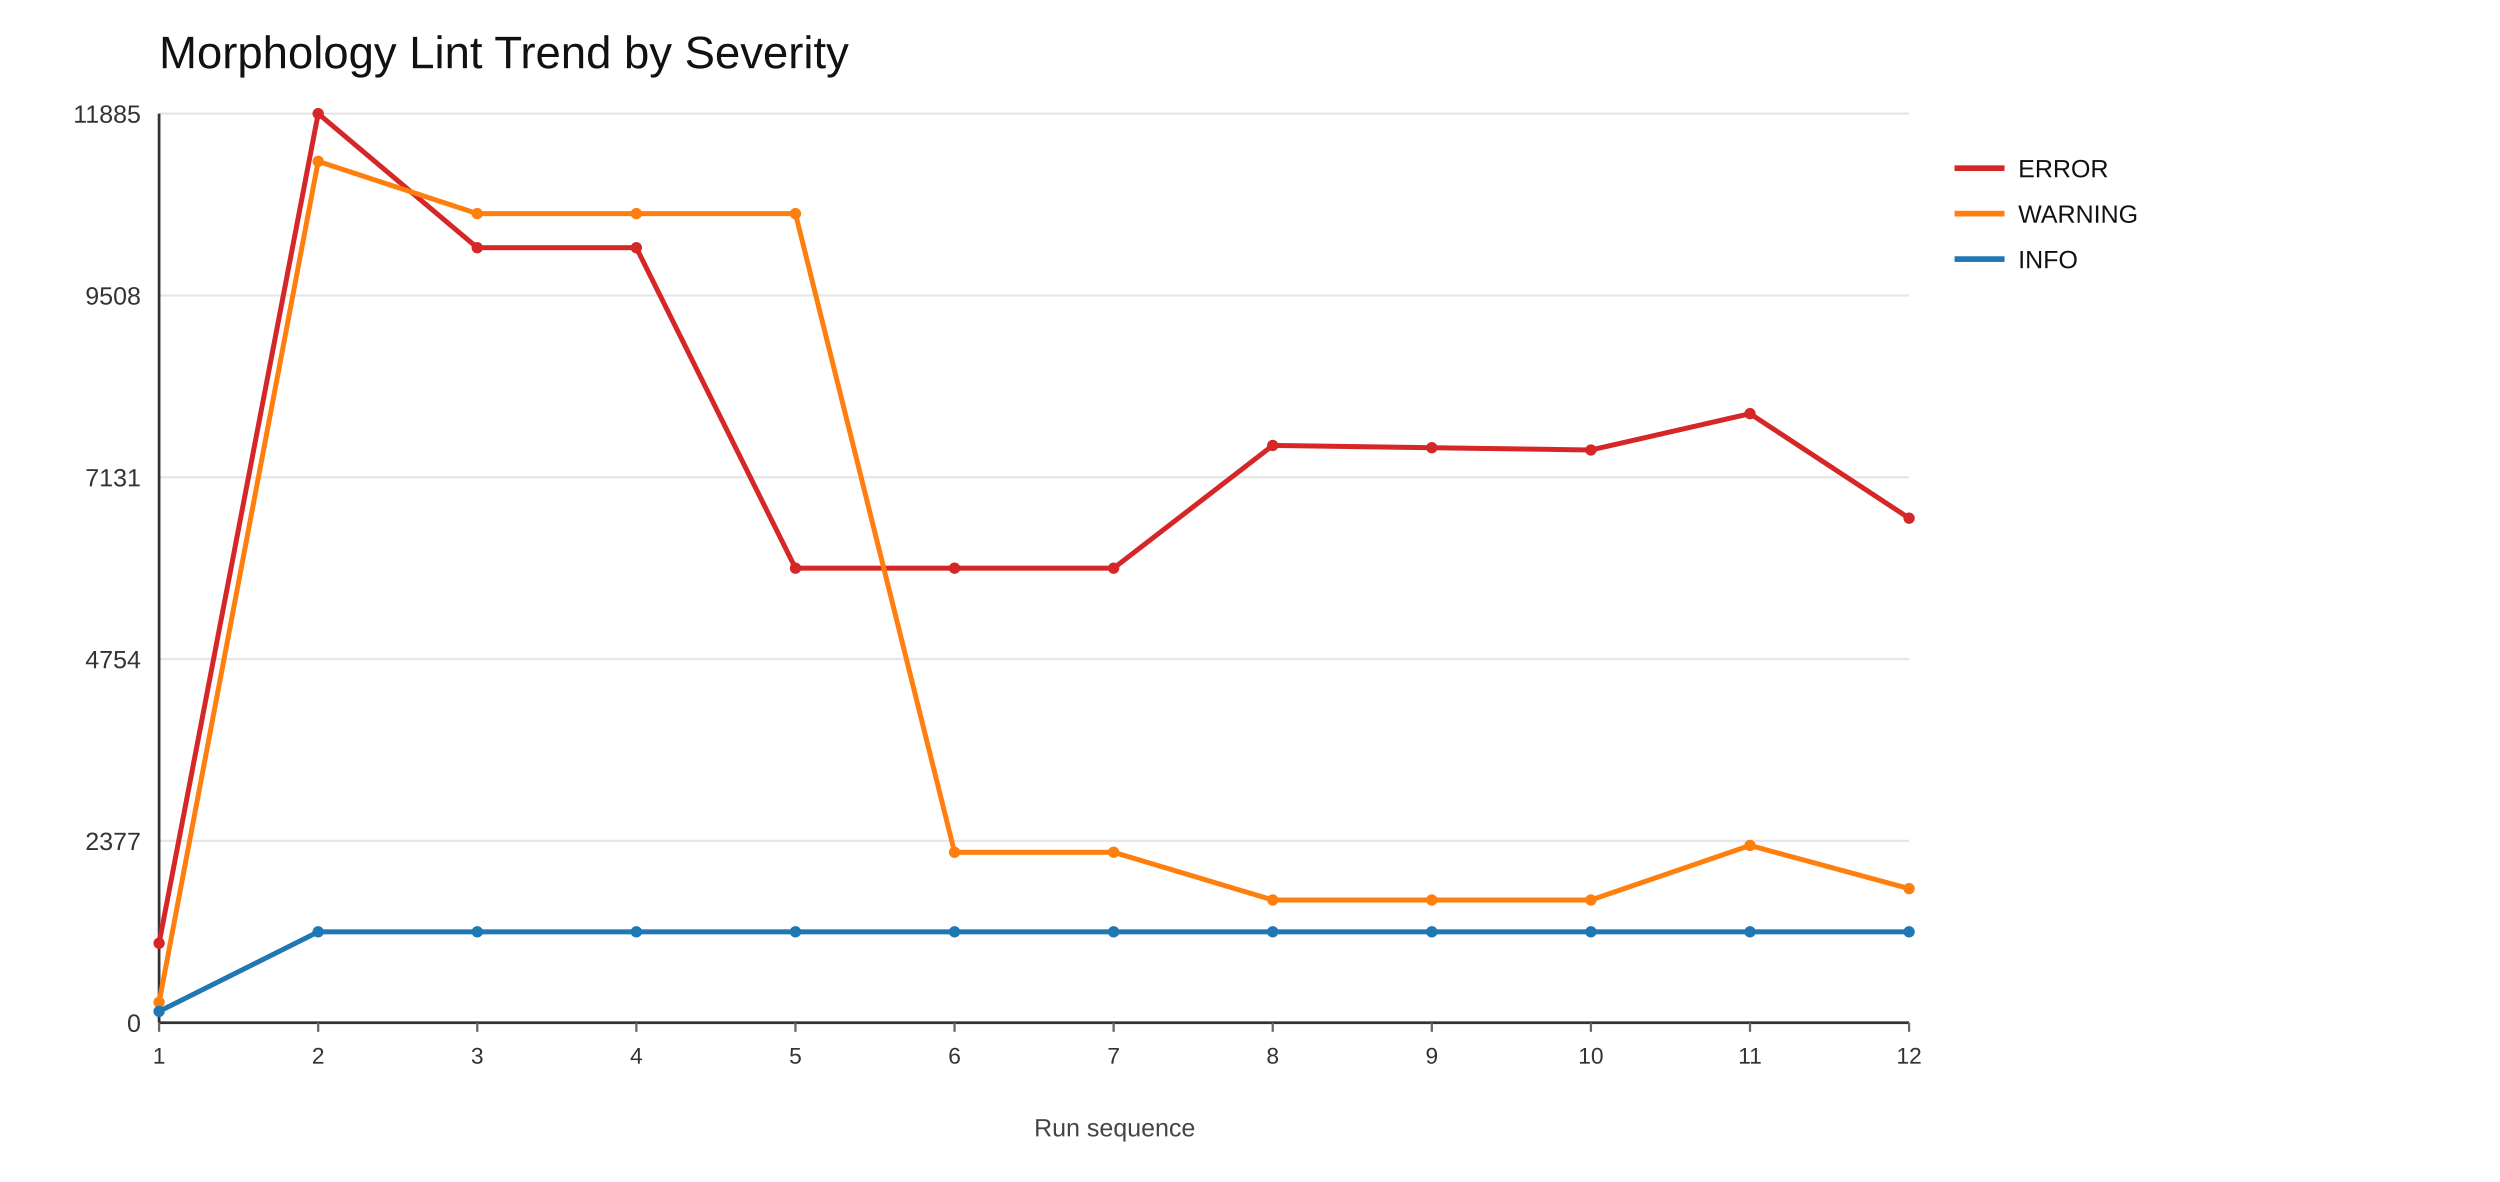
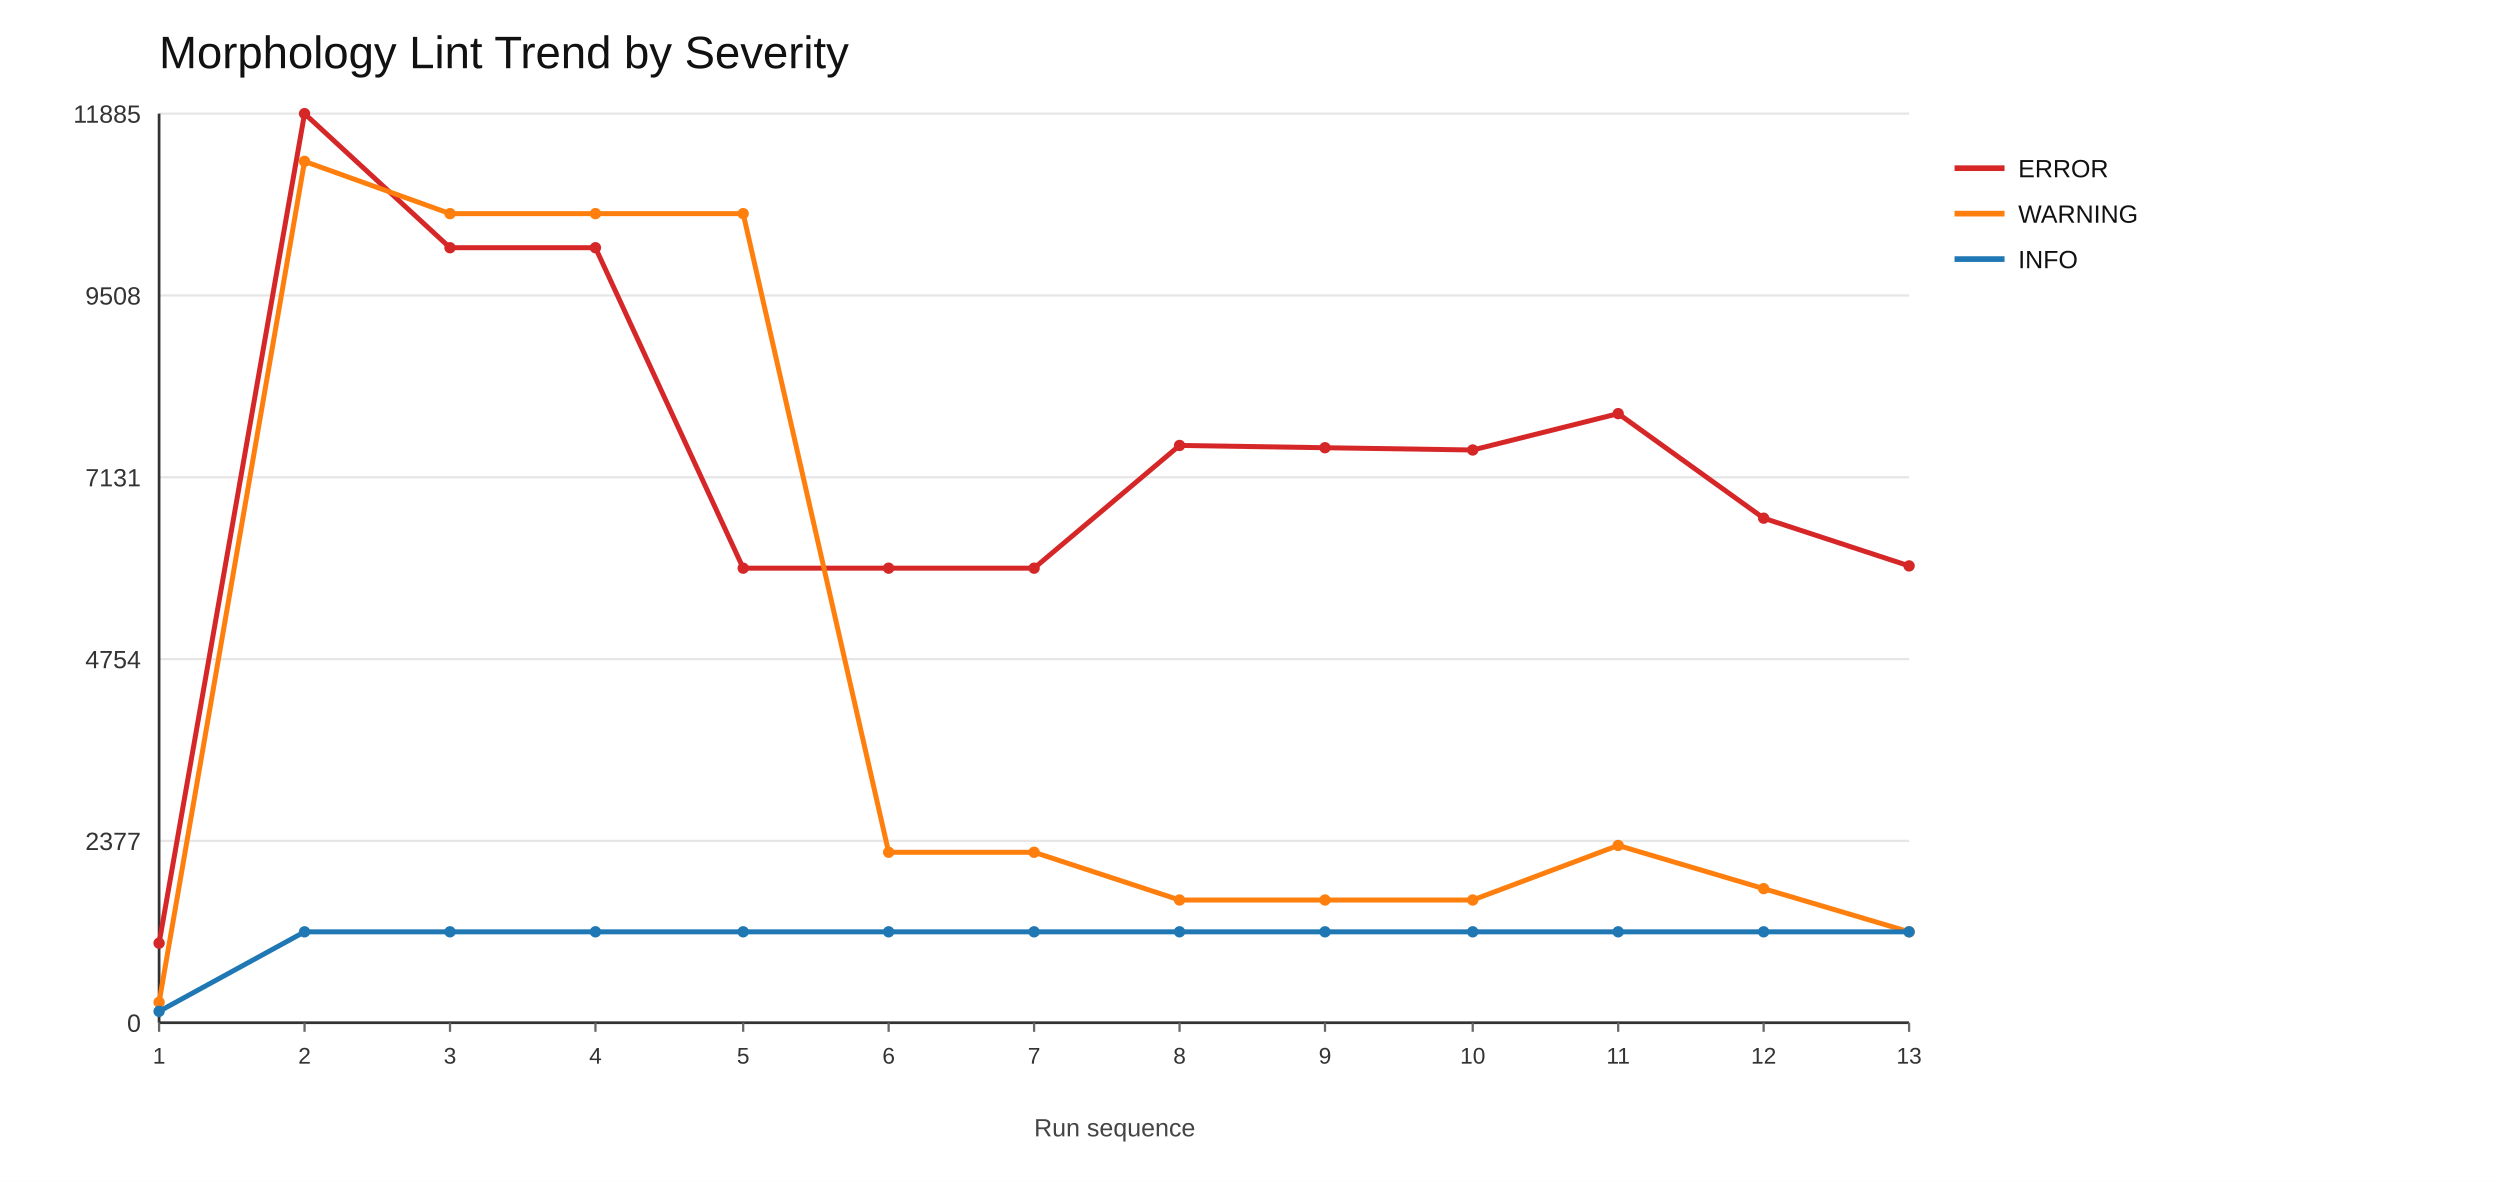
<svg xmlns="http://www.w3.org/2000/svg" width="1100" height="520">
  <rect x="0" y="0" width="1100" height="520" fill="#ffffff" />
  <text x="70" y="30" font-size="20" font-family="Arial" fill="#111">Morphology Lint Trend by Severity</text>
  <line x1="70" y1="450" x2="840" y2="450" stroke="#e6e6e6" stroke-width="1" />
  <text x="62" y="454" font-size="11" font-family="Arial" fill="#333" text-anchor="end">0</text>
  <line x1="70" y1="370" x2="840" y2="370" stroke="#e6e6e6" stroke-width="1" />
  <text x="62" y="374" font-size="11" font-family="Arial" fill="#333" text-anchor="end">2377</text>
  <line x1="70" y1="290" x2="840" y2="290" stroke="#e6e6e6" stroke-width="1" />
  <text x="62" y="294" font-size="11" font-family="Arial" fill="#333" text-anchor="end">4754</text>
  <line x1="70" y1="210" x2="840" y2="210" stroke="#e6e6e6" stroke-width="1" />
  <text x="62" y="214" font-size="11" font-family="Arial" fill="#333" text-anchor="end">7131</text>
  <line x1="70" y1="130" x2="840" y2="130" stroke="#e6e6e6" stroke-width="1" />
  <text x="62" y="134" font-size="11" font-family="Arial" fill="#333" text-anchor="end">9508</text>
  <line x1="70" y1="50" x2="840" y2="50" stroke="#e6e6e6" stroke-width="1" />
  <text x="62" y="54" font-size="11" font-family="Arial" fill="#333" text-anchor="end">11885</text>
  <line x1="70" y1="450" x2="840" y2="450" stroke="#333" stroke-width="1.2" />
  <line x1="70" y1="50" x2="70" y2="450" stroke="#333" stroke-width="1.2" />
  <line x1="70" y1="450" x2="70" y2="454" stroke="#666" stroke-width="1" />
  <text x="70" y="468" font-size="10" font-family="Arial" fill="#333" text-anchor="middle">1</text>
-   <line x1="140" y1="450" x2="140" y2="454" stroke="#666" stroke-width="1" />
-   <text x="140" y="468" font-size="10" font-family="Arial" fill="#333" text-anchor="middle">2</text>
-   <line x1="210" y1="450" x2="210" y2="454" stroke="#666" stroke-width="1" />
-   <text x="210" y="468" font-size="10" font-family="Arial" fill="#333" text-anchor="middle">3</text>
-   <line x1="280" y1="450" x2="280" y2="454" stroke="#666" stroke-width="1" />
-   <text x="280" y="468" font-size="10" font-family="Arial" fill="#333" text-anchor="middle">4</text>
-   <line x1="350" y1="450" x2="350" y2="454" stroke="#666" stroke-width="1" />
-   <text x="350" y="468" font-size="10" font-family="Arial" fill="#333" text-anchor="middle">5</text>
-   <line x1="420" y1="450" x2="420" y2="454" stroke="#666" stroke-width="1" />
-   <text x="420" y="468" font-size="10" font-family="Arial" fill="#333" text-anchor="middle">6</text>
-   <line x1="490" y1="450" x2="490" y2="454" stroke="#666" stroke-width="1" />
-   <text x="490" y="468" font-size="10" font-family="Arial" fill="#333" text-anchor="middle">7</text>
-   <line x1="560" y1="450" x2="560" y2="454" stroke="#666" stroke-width="1" />
-   <text x="560" y="468" font-size="10" font-family="Arial" fill="#333" text-anchor="middle">8</text>
-   <line x1="630" y1="450" x2="630" y2="454" stroke="#666" stroke-width="1" />
-   <text x="630" y="468" font-size="10" font-family="Arial" fill="#333" text-anchor="middle">9</text>
-   <line x1="700" y1="450" x2="700" y2="454" stroke="#666" stroke-width="1" />
-   <text x="700" y="468" font-size="10" font-family="Arial" fill="#333" text-anchor="middle">10</text>
-   <line x1="770" y1="450" x2="770" y2="454" stroke="#666" stroke-width="1" />
-   <text x="770" y="468" font-size="10" font-family="Arial" fill="#333" text-anchor="middle">11</text>
+   <line x1="134" y1="450" x2="134" y2="454" stroke="#666" stroke-width="1" />
+   <text x="134" y="468" font-size="10" font-family="Arial" fill="#333" text-anchor="middle">2</text>
+   <line x1="198" y1="450" x2="198" y2="454" stroke="#666" stroke-width="1" />
+   <text x="198" y="468" font-size="10" font-family="Arial" fill="#333" text-anchor="middle">3</text>
+   <line x1="262" y1="450" x2="262" y2="454" stroke="#666" stroke-width="1" />
+   <text x="262" y="468" font-size="10" font-family="Arial" fill="#333" text-anchor="middle">4</text>
+   <line x1="327" y1="450" x2="327" y2="454" stroke="#666" stroke-width="1" />
+   <text x="327" y="468" font-size="10" font-family="Arial" fill="#333" text-anchor="middle">5</text>
+   <line x1="391" y1="450" x2="391" y2="454" stroke="#666" stroke-width="1" />
+   <text x="391" y="468" font-size="10" font-family="Arial" fill="#333" text-anchor="middle">6</text>
+   <line x1="455" y1="450" x2="455" y2="454" stroke="#666" stroke-width="1" />
+   <text x="455" y="468" font-size="10" font-family="Arial" fill="#333" text-anchor="middle">7</text>
+   <line x1="519" y1="450" x2="519" y2="454" stroke="#666" stroke-width="1" />
+   <text x="519" y="468" font-size="10" font-family="Arial" fill="#333" text-anchor="middle">8</text>
+   <line x1="583" y1="450" x2="583" y2="454" stroke="#666" stroke-width="1" />
+   <text x="583" y="468" font-size="10" font-family="Arial" fill="#333" text-anchor="middle">9</text>
+   <line x1="648" y1="450" x2="648" y2="454" stroke="#666" stroke-width="1" />
+   <text x="648" y="468" font-size="10" font-family="Arial" fill="#333" text-anchor="middle">10</text>
+   <line x1="712" y1="450" x2="712" y2="454" stroke="#666" stroke-width="1" />
+   <text x="712" y="468" font-size="10" font-family="Arial" fill="#333" text-anchor="middle">11</text>
+   <line x1="776" y1="450" x2="776" y2="454" stroke="#666" stroke-width="1" />
+   <text x="776" y="468" font-size="10" font-family="Arial" fill="#333" text-anchor="middle">12</text>
  <line x1="840" y1="450" x2="840" y2="454" stroke="#666" stroke-width="1" />
-   <text x="840" y="468" font-size="10" font-family="Arial" fill="#333" text-anchor="middle">12</text>
-   <polyline fill="none" stroke="#d62728" stroke-width="2.2" points="70,415 140,50 210,109 280,109 350,250 420,250 490,250 560,196 630,197 700,198 770,182 840,228" />
+   <text x="840" y="468" font-size="10" font-family="Arial" fill="#333" text-anchor="middle">13</text>
+   <polyline fill="none" stroke="#d62728" stroke-width="2.2" points="70,415 134,50 198,109 262,109 327,250 391,250 455,250 519,196 583,197 648,198 712,182 776,228 840,249" />
  <circle cx="70" cy="415" r="2.5" fill="#d62728" />
-   <circle cx="140" cy="50" r="2.5" fill="#d62728" />
-   <circle cx="210" cy="109" r="2.5" fill="#d62728" />
-   <circle cx="280" cy="109" r="2.5" fill="#d62728" />
-   <circle cx="350" cy="250" r="2.5" fill="#d62728" />
-   <circle cx="420" cy="250" r="2.5" fill="#d62728" />
-   <circle cx="490" cy="250" r="2.5" fill="#d62728" />
-   <circle cx="560" cy="196" r="2.5" fill="#d62728" />
-   <circle cx="630" cy="197" r="2.5" fill="#d62728" />
-   <circle cx="700" cy="198" r="2.5" fill="#d62728" />
-   <circle cx="770" cy="182" r="2.5" fill="#d62728" />
-   <circle cx="840" cy="228" r="2.5" fill="#d62728" />
+   <circle cx="134" cy="50" r="2.5" fill="#d62728" />
+   <circle cx="198" cy="109" r="2.5" fill="#d62728" />
+   <circle cx="262" cy="109" r="2.5" fill="#d62728" />
+   <circle cx="327" cy="250" r="2.5" fill="#d62728" />
+   <circle cx="391" cy="250" r="2.5" fill="#d62728" />
+   <circle cx="455" cy="250" r="2.5" fill="#d62728" />
+   <circle cx="519" cy="196" r="2.5" fill="#d62728" />
+   <circle cx="583" cy="197" r="2.5" fill="#d62728" />
+   <circle cx="648" cy="198" r="2.5" fill="#d62728" />
+   <circle cx="712" cy="182" r="2.5" fill="#d62728" />
+   <circle cx="776" cy="228" r="2.5" fill="#d62728" />
+   <circle cx="840" cy="249" r="2.5" fill="#d62728" />
  <line x1="860" y1="74" x2="882" y2="74" stroke="#d62728" stroke-width="2.5" />
  <text x="888" y="78" font-size="11" font-family="Arial" fill="#111">ERROR</text>
-   <polyline fill="none" stroke="#ff7f0e" stroke-width="2.2" points="70,441 140,71 210,94 280,94 350,94 420,375 490,375 560,396 630,396 700,396 770,372 840,391" />
+   <polyline fill="none" stroke="#ff7f0e" stroke-width="2.2" points="70,441 134,71 198,94 262,94 327,94 391,375 455,375 519,396 583,396 648,396 712,372 776,391 840,410" />
  <circle cx="70" cy="441" r="2.5" fill="#ff7f0e" />
-   <circle cx="140" cy="71" r="2.5" fill="#ff7f0e" />
-   <circle cx="210" cy="94" r="2.5" fill="#ff7f0e" />
-   <circle cx="280" cy="94" r="2.5" fill="#ff7f0e" />
-   <circle cx="350" cy="94" r="2.5" fill="#ff7f0e" />
-   <circle cx="420" cy="375" r="2.5" fill="#ff7f0e" />
-   <circle cx="490" cy="375" r="2.5" fill="#ff7f0e" />
-   <circle cx="560" cy="396" r="2.5" fill="#ff7f0e" />
-   <circle cx="630" cy="396" r="2.5" fill="#ff7f0e" />
-   <circle cx="700" cy="396" r="2.5" fill="#ff7f0e" />
-   <circle cx="770" cy="372" r="2.5" fill="#ff7f0e" />
-   <circle cx="840" cy="391" r="2.5" fill="#ff7f0e" />
+   <circle cx="134" cy="71" r="2.5" fill="#ff7f0e" />
+   <circle cx="198" cy="94" r="2.5" fill="#ff7f0e" />
+   <circle cx="262" cy="94" r="2.5" fill="#ff7f0e" />
+   <circle cx="327" cy="94" r="2.5" fill="#ff7f0e" />
+   <circle cx="391" cy="375" r="2.5" fill="#ff7f0e" />
+   <circle cx="455" cy="375" r="2.5" fill="#ff7f0e" />
+   <circle cx="519" cy="396" r="2.5" fill="#ff7f0e" />
+   <circle cx="583" cy="396" r="2.5" fill="#ff7f0e" />
+   <circle cx="648" cy="396" r="2.5" fill="#ff7f0e" />
+   <circle cx="712" cy="372" r="2.5" fill="#ff7f0e" />
+   <circle cx="776" cy="391" r="2.5" fill="#ff7f0e" />
+   <circle cx="840" cy="410" r="2.5" fill="#ff7f0e" />
  <line x1="860" y1="94" x2="882" y2="94" stroke="#ff7f0e" stroke-width="2.5" />
  <text x="888" y="98" font-size="11" font-family="Arial" fill="#111">WARNING</text>
-   <polyline fill="none" stroke="#1f77b4" stroke-width="2.2" points="70,445 140,410 210,410 280,410 350,410 420,410 490,410 560,410 630,410 700,410 770,410 840,410" />
+   <polyline fill="none" stroke="#1f77b4" stroke-width="2.2" points="70,445 134,410 198,410 262,410 327,410 391,410 455,410 519,410 583,410 648,410 712,410 776,410 840,410" />
  <circle cx="70" cy="445" r="2.5" fill="#1f77b4" />
-   <circle cx="140" cy="410" r="2.5" fill="#1f77b4" />
-   <circle cx="210" cy="410" r="2.5" fill="#1f77b4" />
-   <circle cx="280" cy="410" r="2.5" fill="#1f77b4" />
-   <circle cx="350" cy="410" r="2.5" fill="#1f77b4" />
-   <circle cx="420" cy="410" r="2.5" fill="#1f77b4" />
-   <circle cx="490" cy="410" r="2.5" fill="#1f77b4" />
-   <circle cx="560" cy="410" r="2.5" fill="#1f77b4" />
-   <circle cx="630" cy="410" r="2.5" fill="#1f77b4" />
-   <circle cx="700" cy="410" r="2.5" fill="#1f77b4" />
-   <circle cx="770" cy="410" r="2.5" fill="#1f77b4" />
+   <circle cx="134" cy="410" r="2.5" fill="#1f77b4" />
+   <circle cx="198" cy="410" r="2.5" fill="#1f77b4" />
+   <circle cx="262" cy="410" r="2.5" fill="#1f77b4" />
+   <circle cx="327" cy="410" r="2.5" fill="#1f77b4" />
+   <circle cx="391" cy="410" r="2.5" fill="#1f77b4" />
+   <circle cx="455" cy="410" r="2.5" fill="#1f77b4" />
+   <circle cx="519" cy="410" r="2.5" fill="#1f77b4" />
+   <circle cx="583" cy="410" r="2.5" fill="#1f77b4" />
+   <circle cx="648" cy="410" r="2.5" fill="#1f77b4" />
+   <circle cx="712" cy="410" r="2.5" fill="#1f77b4" />
+   <circle cx="776" cy="410" r="2.5" fill="#1f77b4" />
  <circle cx="840" cy="410" r="2.5" fill="#1f77b4" />
  <line x1="860" y1="114" x2="882" y2="114" stroke="#1f77b4" stroke-width="2.5" />
  <text x="888" y="118" font-size="11" font-family="Arial" fill="#111">INFO</text>
  <text x="455" y="500" font-size="11" font-family="Arial" fill="#444">Run sequence</text>
</svg>
